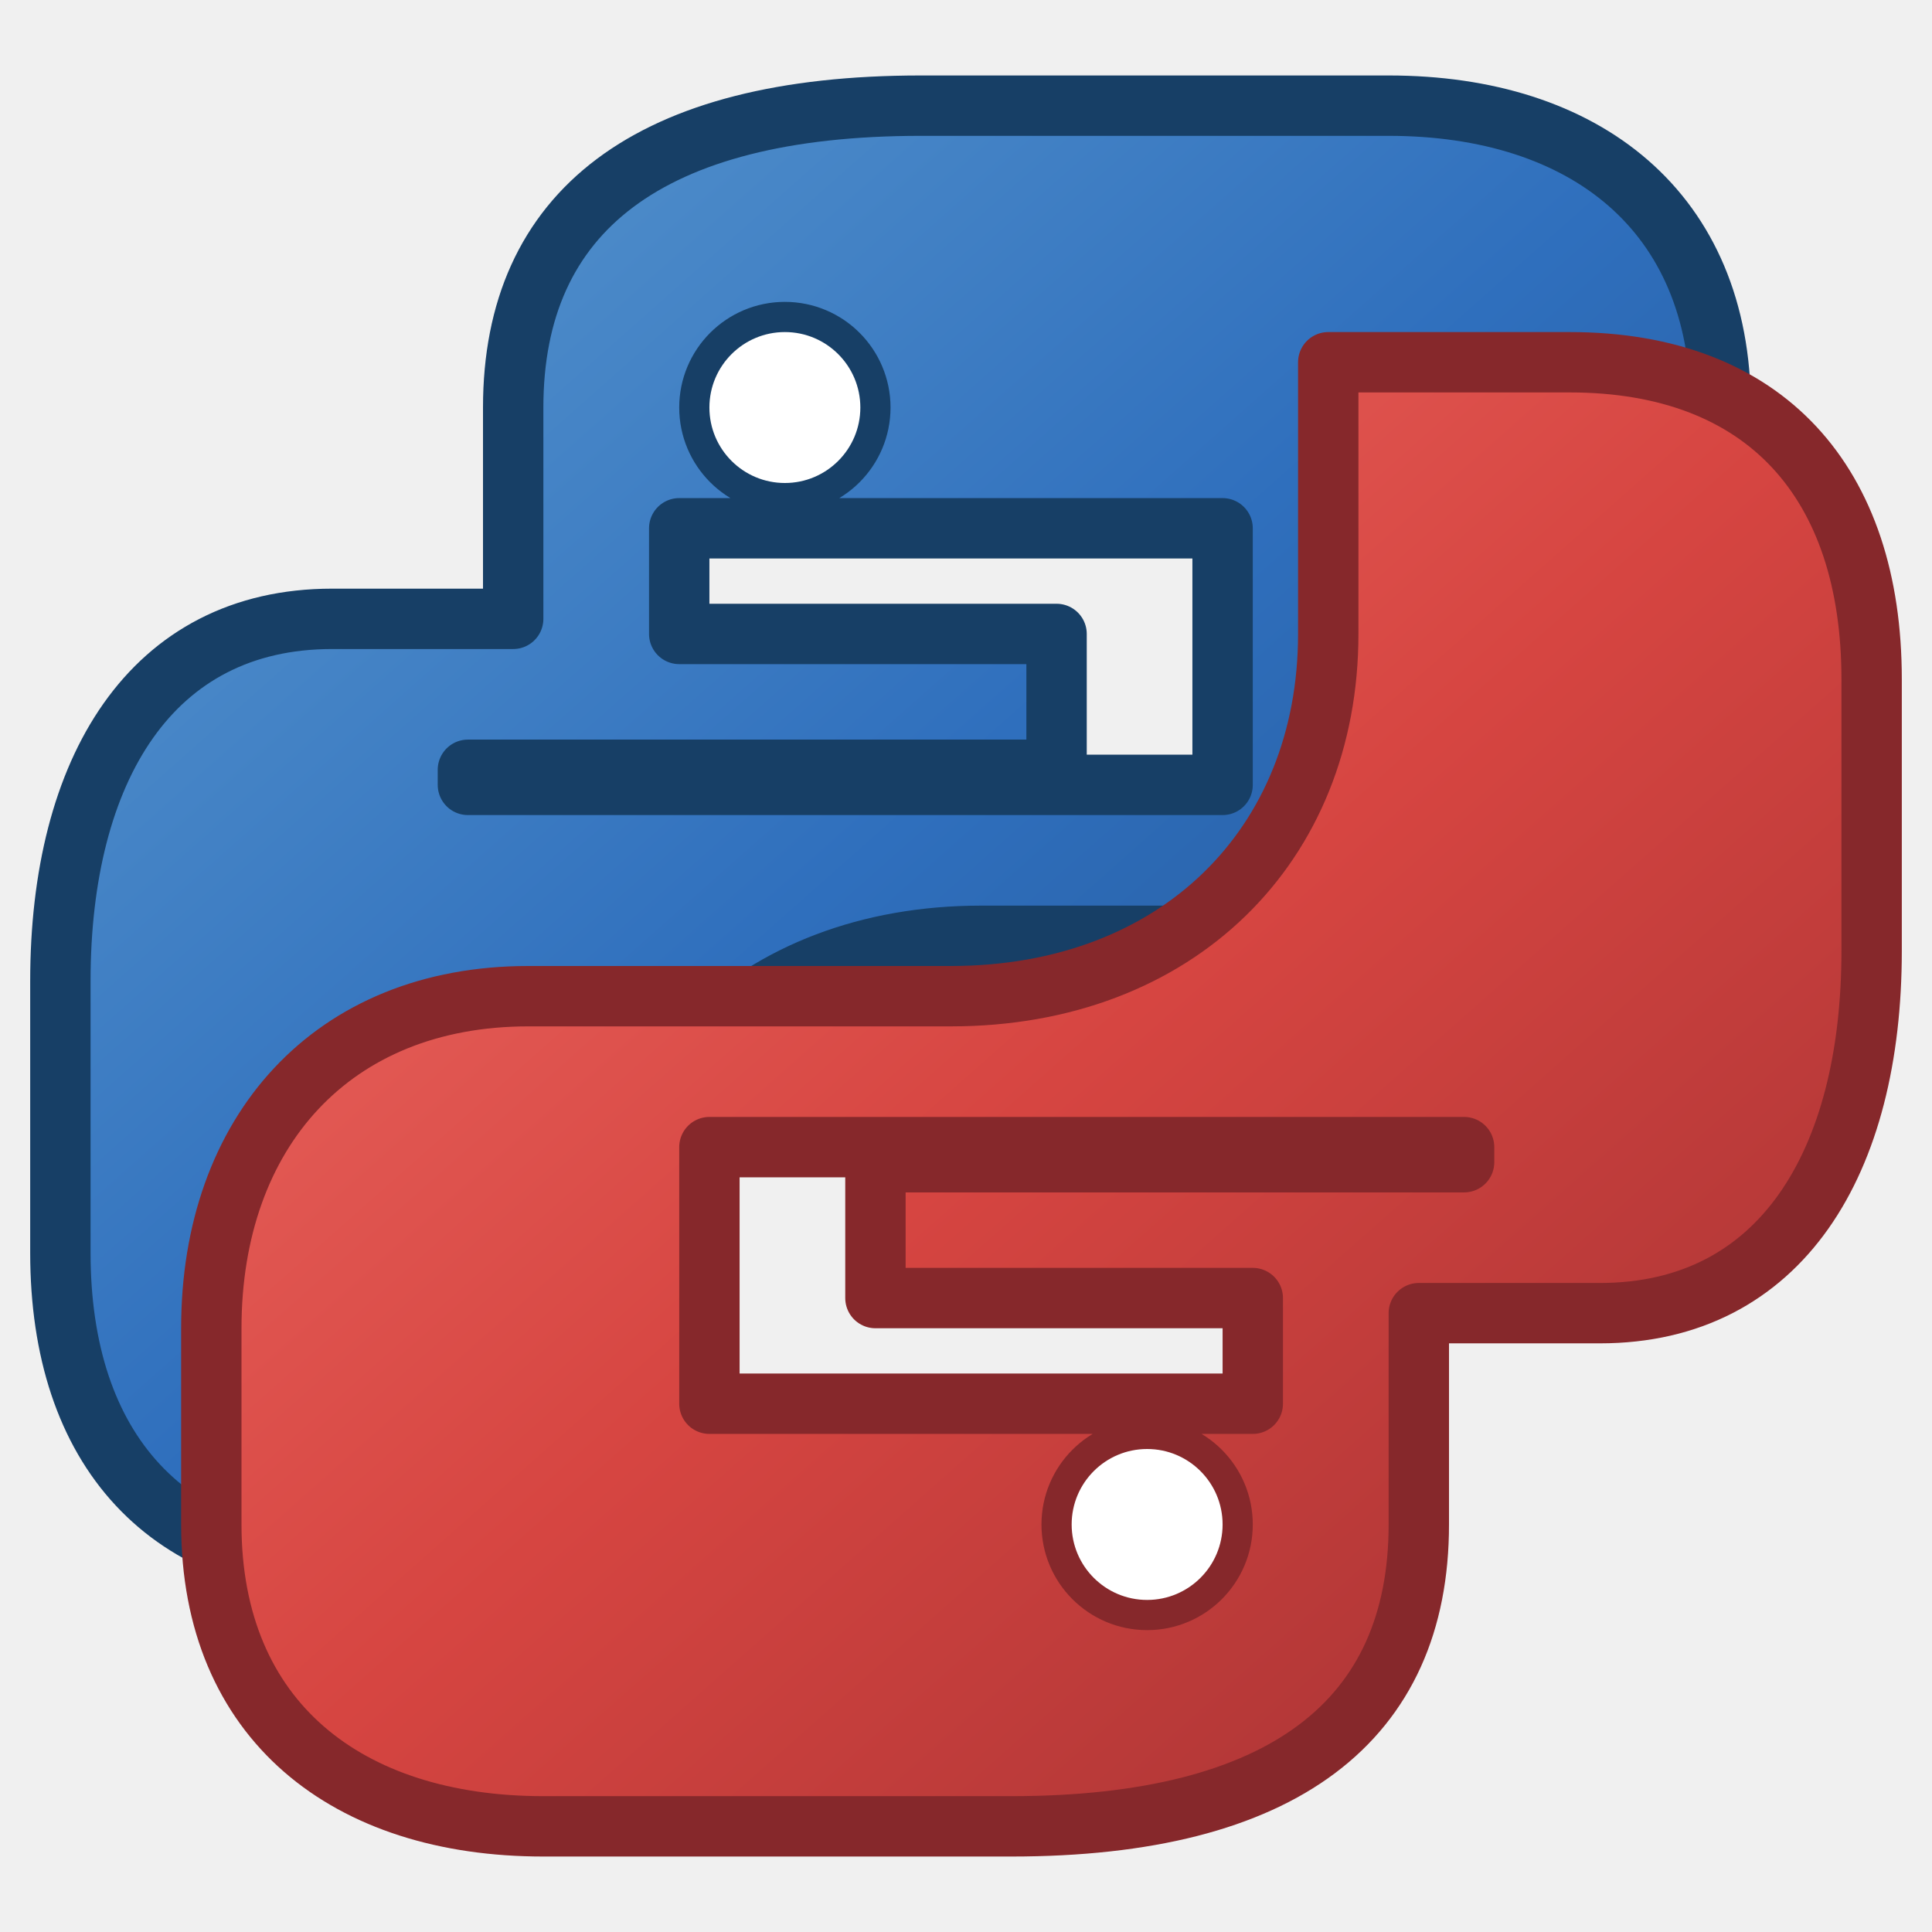
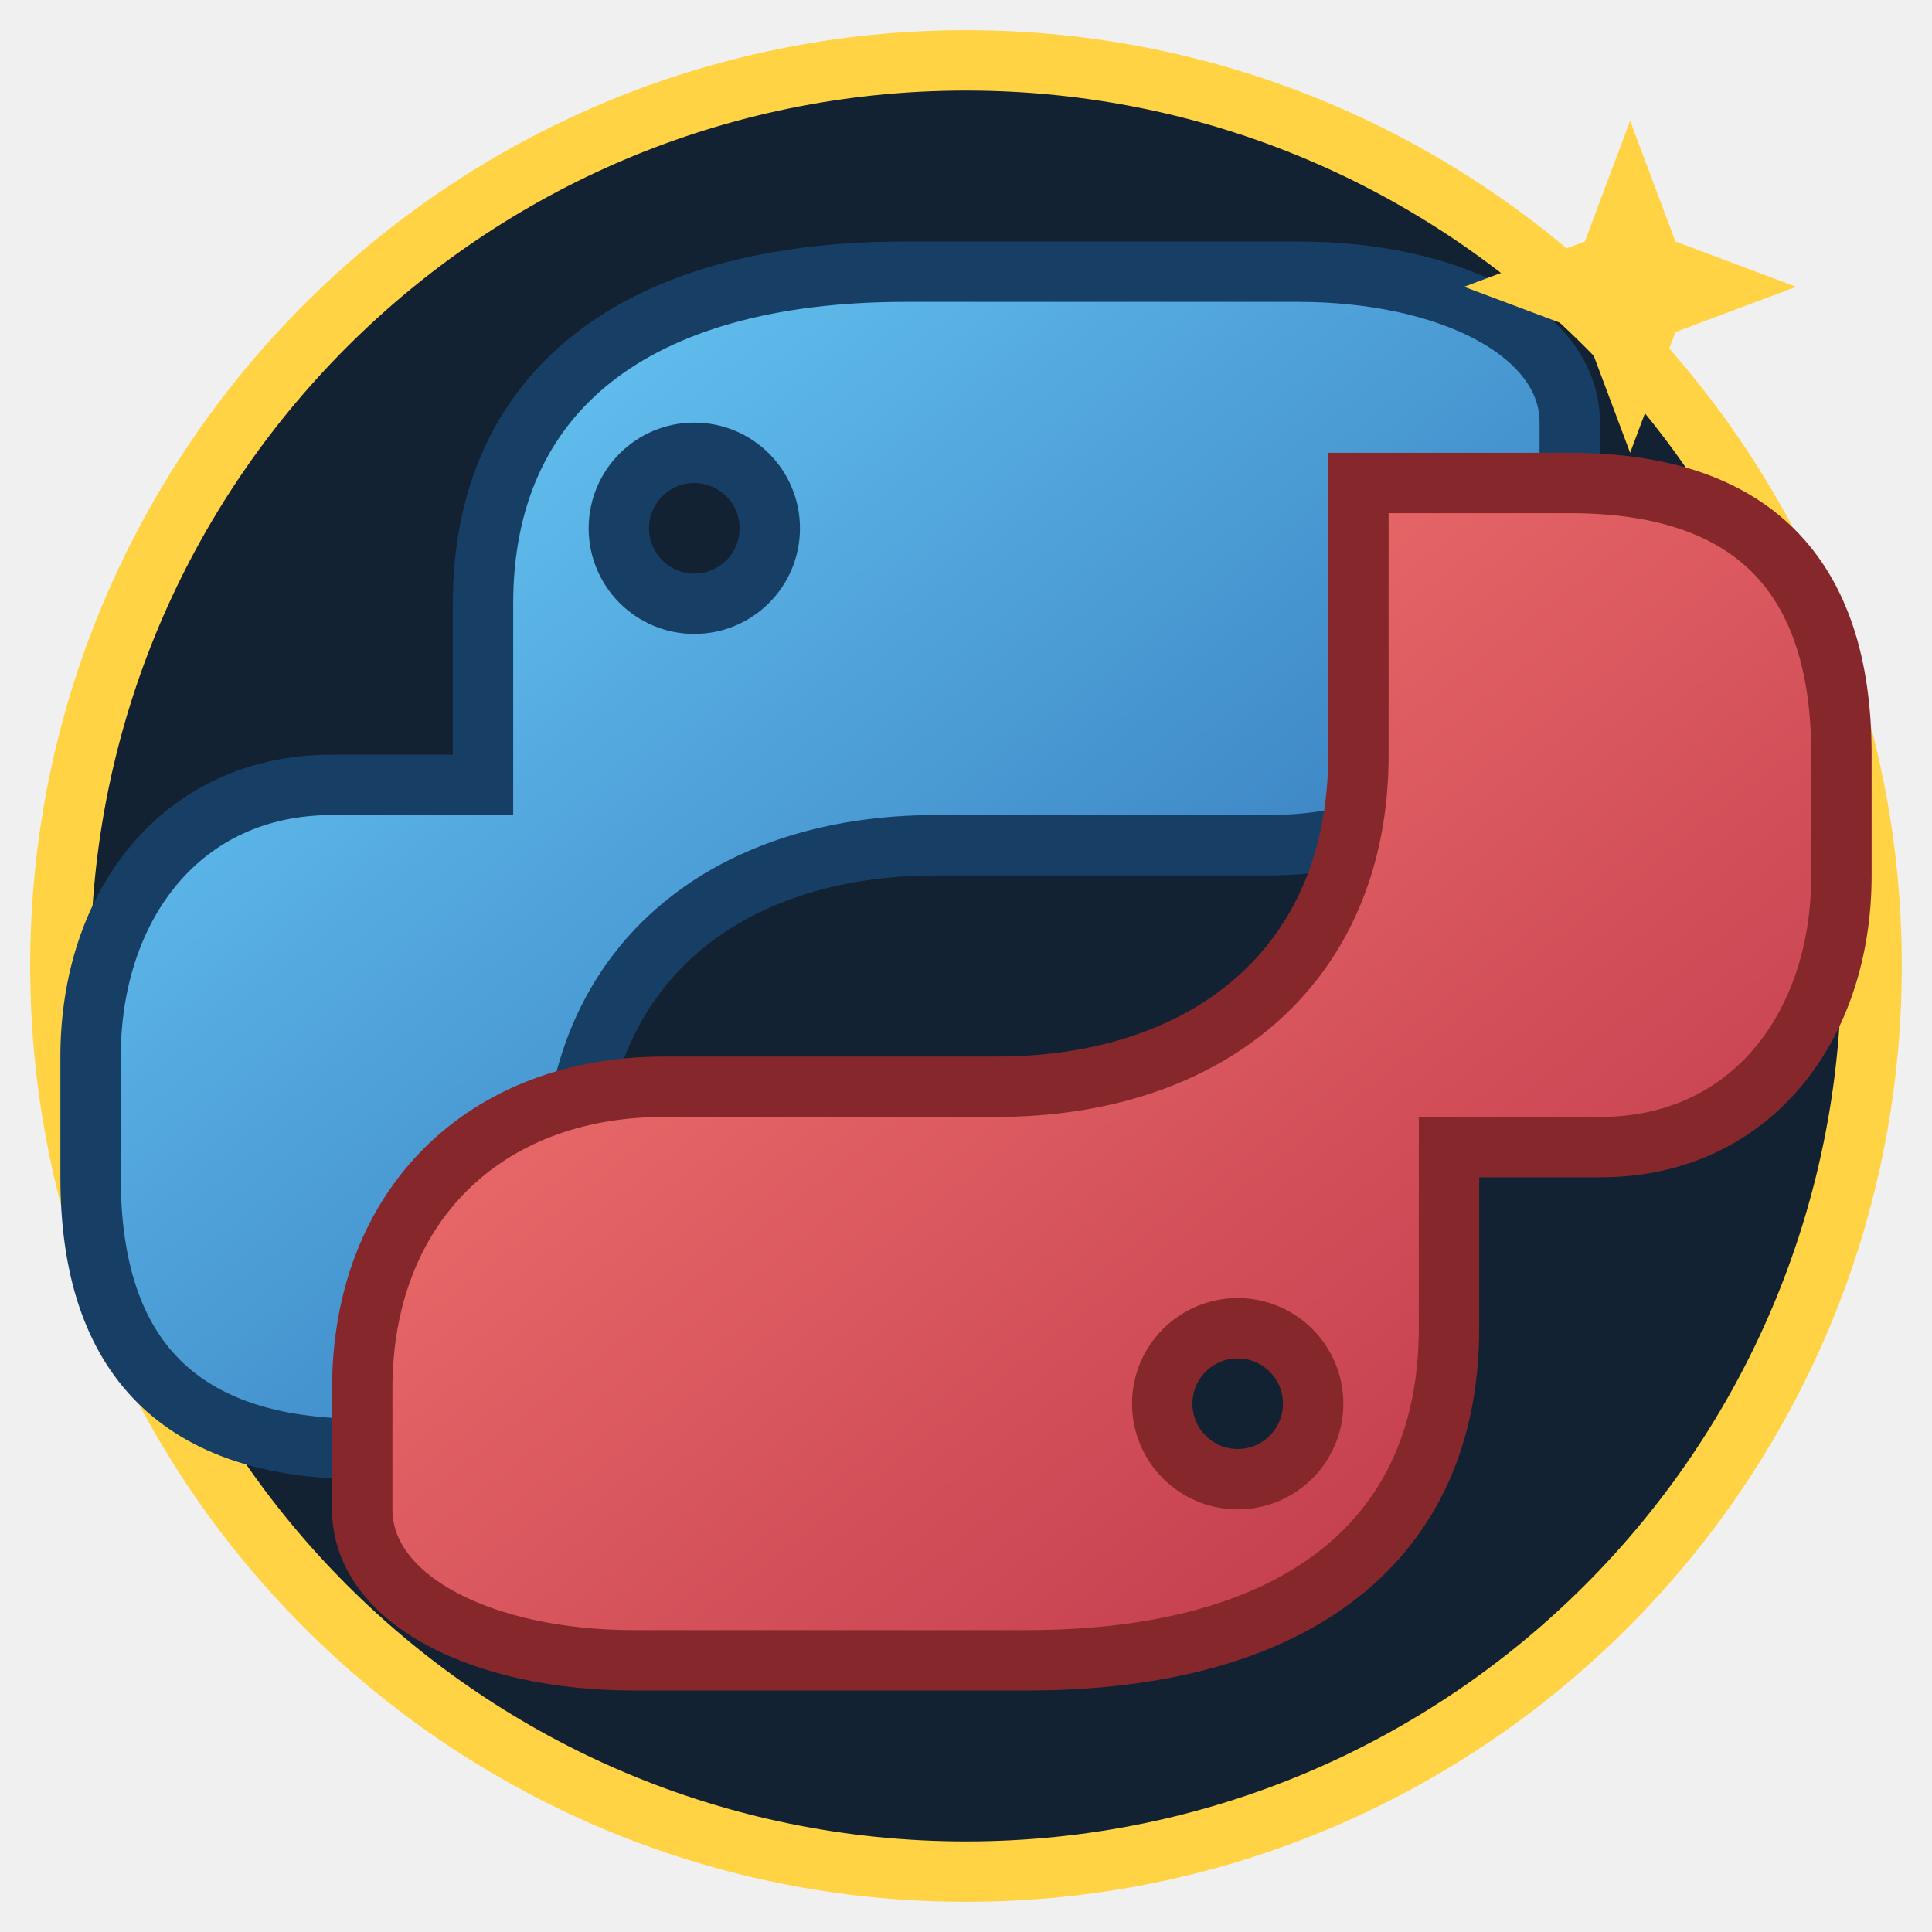
- <svg xmlns="http://www.w3.org/2000/svg" viewBox="0 0 128 128">
+ <svg xmlns="http://www.w3.org/2000/svg" viewBox="0 0 64 64">
  <defs>
-     <linearGradient id="b" x1="0" y1="0" x2="1" y2="1">
-       <stop stop-color="#5d9bd0" />
-       <stop offset=".5" stop-color="#2f6fbd" />
-       <stop offset="1" stop-color="#1f4c85" />
+     <linearGradient id="b" x2="1" y2="1">
+       <stop stop-color="#70d6ff" />
+       <stop offset="1" stop-color="#245ea8" />
    </linearGradient>
-     <linearGradient id="r" x1="0" y1="0" x2="1" y2="1">
-       <stop stop-color="#f07069" />
-       <stop offset=".5" stop-color="#d64541" />
-       <stop offset="1" stop-color="#9e2f31" />
+     <linearGradient id="r" x2="1" y2="1">
+       <stop stop-color="#ff8278" />
+       <stop offset="1" stop-color="#b62f46" />
    </linearGradient>
  </defs>
-   <path d="M61 7C43 7 34 14 34 27v14H22C10 41 4 51 4 65v18c0 13 7 21 20 21h16V86c0-14 10-24 25-24h28c13 0 21-9 21-22V27c0-13-9-20-22-20H61zm-9 15a5 5 0 1 1 0 10 5 5 0 0 1 0-10zM31 51h39v-9H45v-7h36v17H31z" fill="url(#b)" stroke="#173f66" stroke-width="4" stroke-linejoin="round" />
-   <path d="M67 121c18 0 27-7 27-20V87h12c12 0 18-10 18-24V45c0-13-7-21-20-21H88v18c0 14-10 24-25 24H35c-13 0-21 9-21 22v13c0 13 9 20 22 20h31zm9-15a5 5 0 1 1 0-10 5 5 0 0 1 0 10zm21-29H58v9h25v7H47V76h50z" fill="url(#r)" stroke="#86282b" stroke-width="4" stroke-linejoin="round" />
-   <circle cx="52" cy="27" r="5" fill="#fff" />
-   <circle cx="76" cy="101" r="5" fill="#fff" />
+   <circle cx="32" cy="32" r="30" fill="#122232" stroke="#ffd343" stroke-width="2" />
+   <path d="M30 9c-9 0-14 4-14 11v6h-5c-5 0-8 4-8 9v4c0 6 3 9 9 9h7v-9c0-7 5-11 12-11h11c6 0 10-4 10-10v-4c0-3-4-5-9-5zm-7 6a2.5 2.5 0 1 1 0 5 2.5 2.5 0 0 1 0-5z" fill="url(#b)" stroke="#173f66" stroke-width="2" />
+   <path d="M34 55c9 0 14-4 14-11v-6h5c5 0 8-4 8-9v-4c0-6-3-9-9-9h-7v9c0 7-5 11-12 11H22c-6 0-10 4-10 10v4c0 3 4 5 9 5zm7-6a2.5 2.5 0 1 1 0-5 2.5 2.5 0 0 1 0 5z" fill="url(#r)" stroke="#86282b" stroke-width="2" />
+   <path d="M54 4l1.5 4 4 1.5-4 1.5-1.5 4-1.5-4-4-1.5 4-1.5z" fill="#ffd343" />
</svg>
